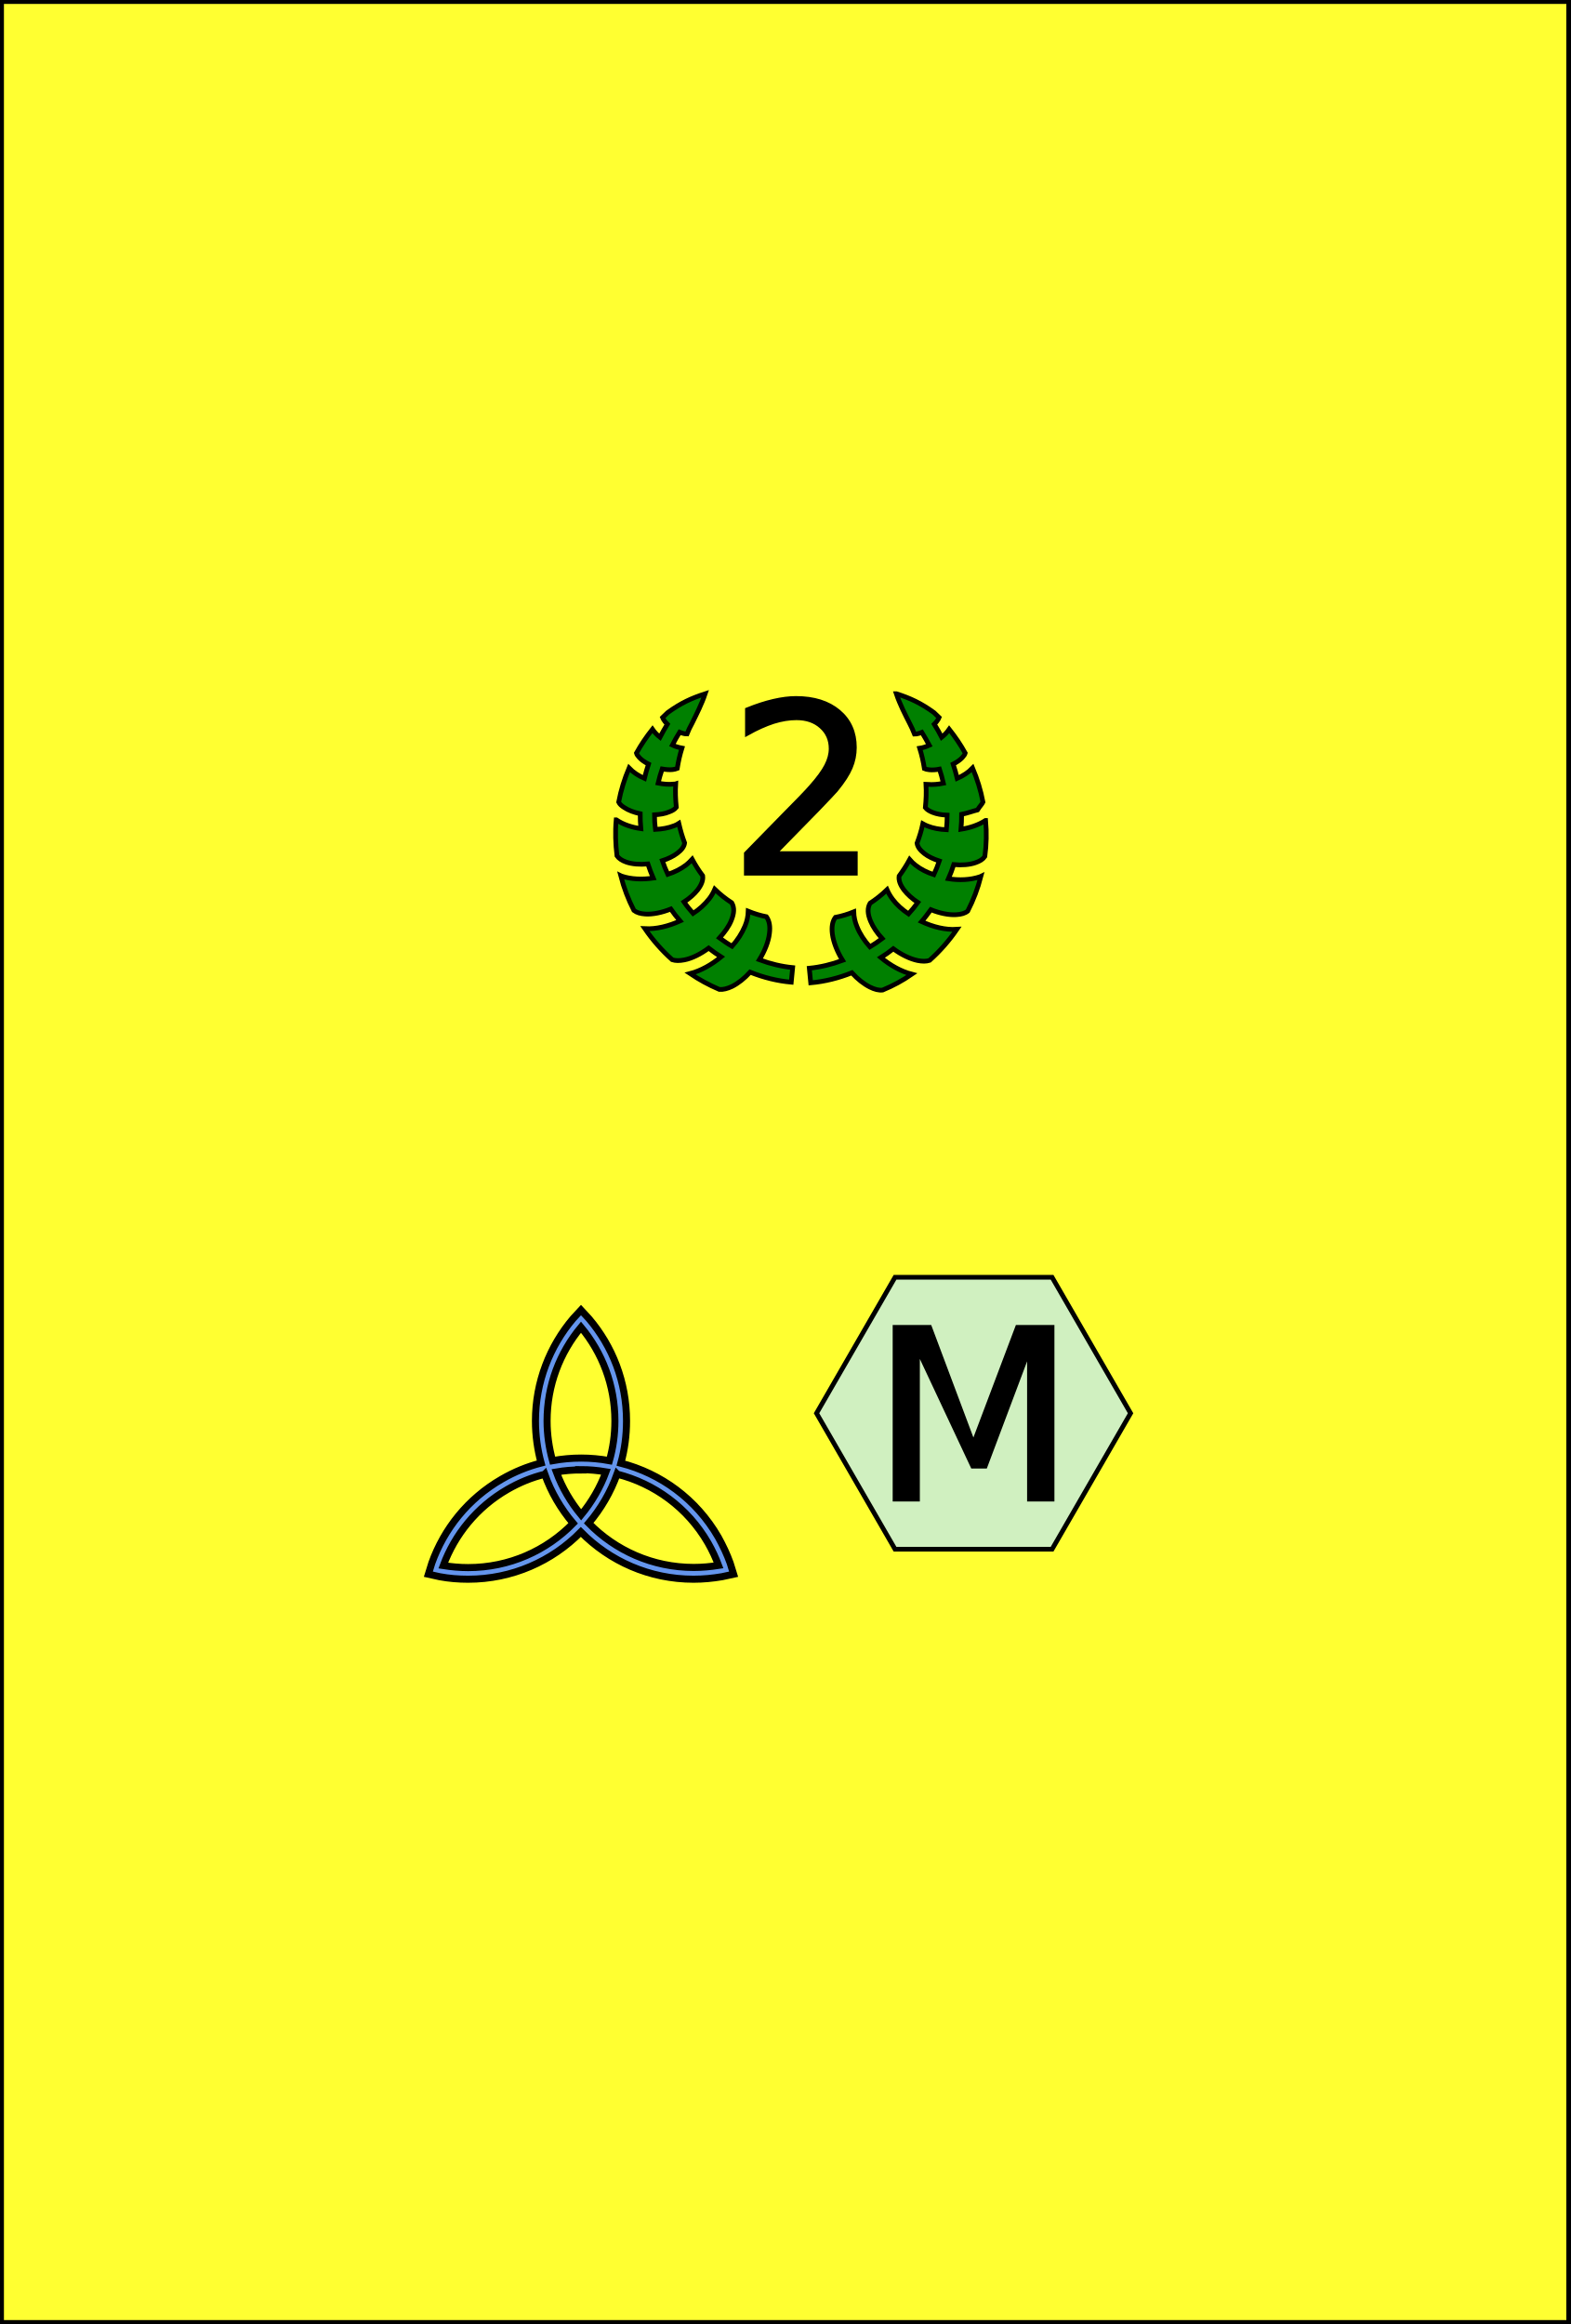
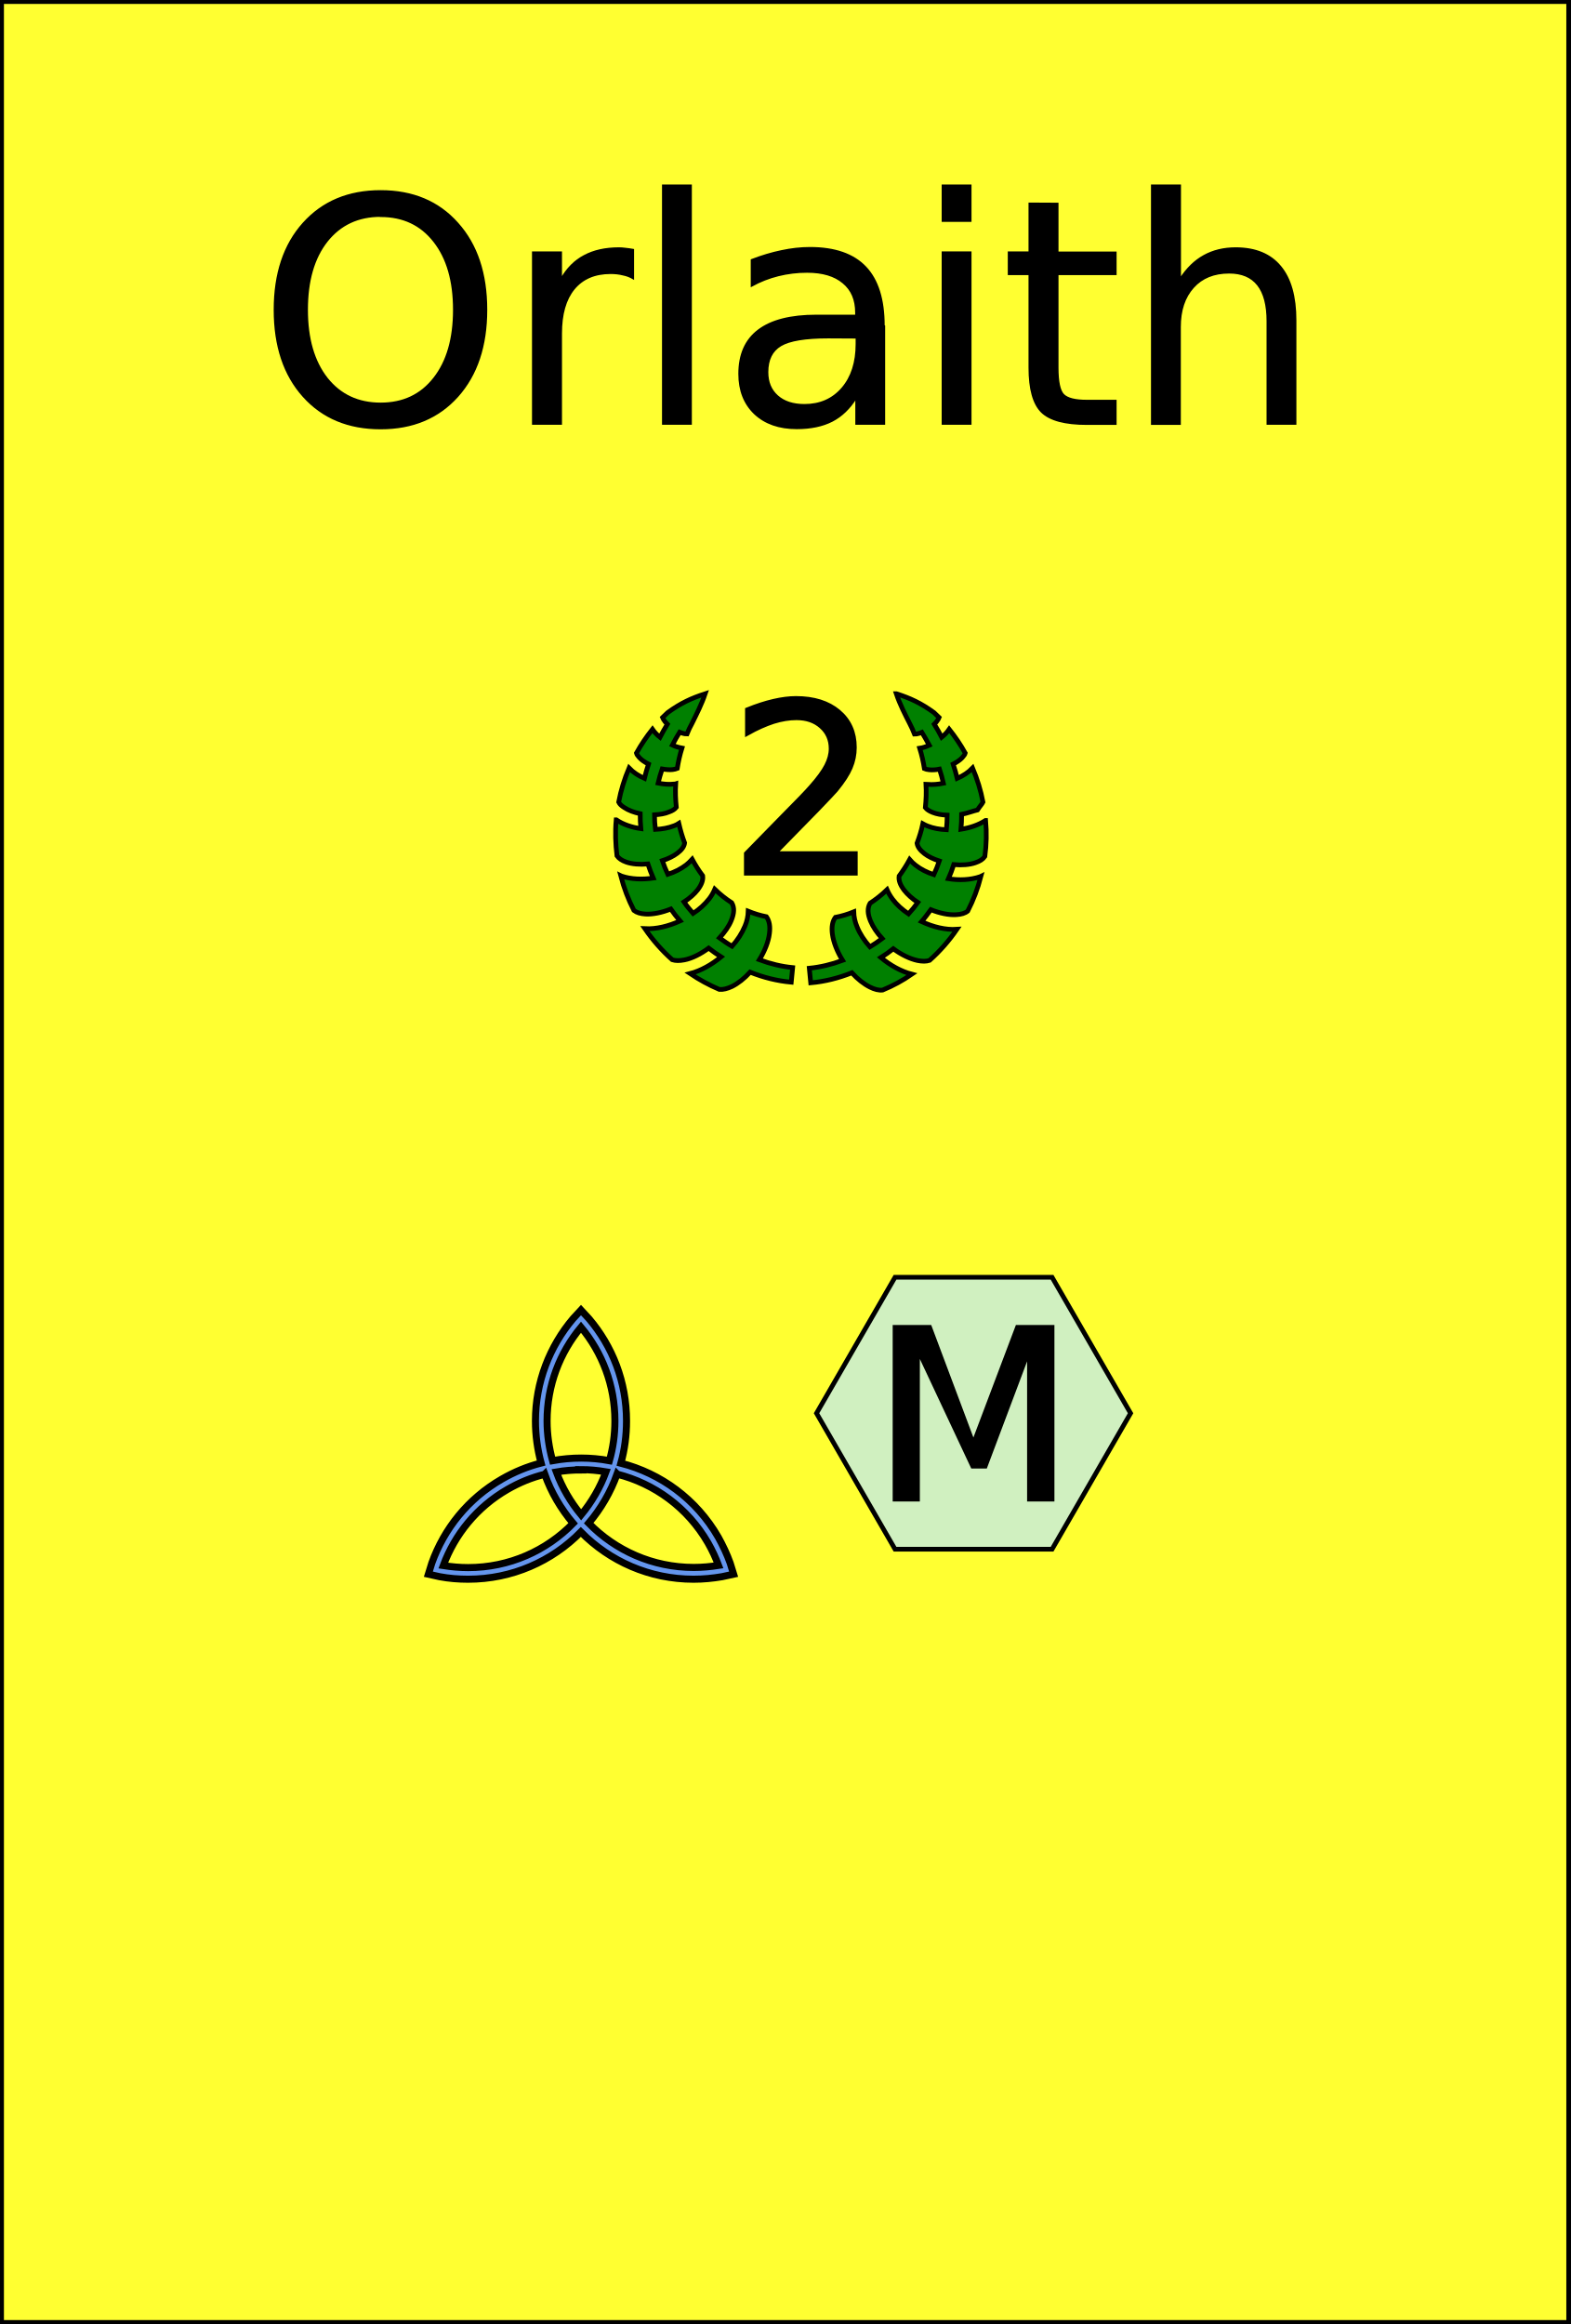
<svg xmlns="http://www.w3.org/2000/svg" height="148" width="100" viewbox="0 0 100 148">
  <rect x="0" y="0" height="148" width="100" style="fill:#ffff31;stroke:#000000;stroke-width:0.5px" />
  <g transform="translate(39,43)">
    <path d="M 5.91,1.18 C 5.04,1.46 4.36,1.77 3.52,2.38 3.41,2.49 3.30,2.60 3.19,2.70 c 0.01,0.03 0.03,0.06 0.06,0.11 0.05,0.09 0.14,0.20 0.25,0.31 C 3.33,3.40 3.17,3.68 3.03,3.95 2.84,3.80 2.68,3.63 2.55,3.44 2.17,3.92 1.83,4.42 1.53,4.96 c 0.02,0.08 0.08,0.17 0.19,0.29 C 1.85,5.39 2.06,5.54 2.30,5.66 2.20,5.97 2.11,6.27 2.04,6.57 1.67,6.41 1.33,6.19 1.06,5.91 0.77,6.60 0.54,7.33 0.40,8.08 0.46,8.21 0.58,8.32 0.76,8.43 1.01,8.60 1.38,8.74 1.77,8.82 1.77,9.14 1.78,9.45 1.81,9.77 1.24,9.69 0.69,9.51 0.25,9.21 c 0,0 -0.01,0 -0.01,0 -0.07,0.78 -0.04,1.54 0.05,2.29 0.12,0.17 0.31,0.30 0.59,0.40 0.37,0.13 0.87,0.17 1.38,0.12 0.10,0.30 0.21,0.60 0.34,0.90 -0.70,0.10 -1.41,0.08 -2.02,-0.13 -0.02,-0.01 -0.03,-0.01 -0.05,-0.02 0.20,0.77 0.48,1.51 0.84,2.21 0.18,0.14 0.42,0.21 0.73,0.23 0.46,0.03 1.05,-0.09 1.62,-0.32 0.18,0.26 0.38,0.52 0.59,0.76 -0.73,0.33 -1.51,0.53 -2.24,0.49 0.50,0.73 1.08,1.39 1.74,1.98 0.21,0.07 0.46,0.07 0.77,0.01 0.48,-0.09 1.04,-0.37 1.55,-0.75 0,0 0,0 0,0 0.26,0.20 0.52,0.39 0.79,0.56 -0.60,0.49 -1.28,0.88 -1.97,1.06 0.58,0.39 1.20,0.73 1.86,1.01 0.25,0.02 0.51,-0.05 0.81,-0.19 0.38,-0.19 0.79,-0.51 1.15,-0.91 0.85,0.34 1.73,0.56 2.62,0.64 l 0.09,-0.93 c -0.71,-0.07 -1.42,-0.24 -2.12,-0.50 0.34,-0.55 0.58,-1.15 0.64,-1.67 0.06,-0.45 0,-0.80 -0.19,-1.07 -0.40,-0.08 -0.79,-0.20 -1.16,-0.35 -0.01,0.32 -0.08,0.65 -0.21,0.95 -0.19,0.45 -0.47,0.89 -0.82,1.28 C 7.34,17.10 7.08,16.92 6.82,16.73 7.15,16.37 7.42,15.99 7.57,15.62 7.76,15.16 7.78,14.80 7.60,14.49 7.21,14.24 6.85,13.95 6.52,13.63 6.43,13.84 6.31,14.05 6.17,14.23 5.89,14.59 5.54,14.91 5.14,15.17 4.94,14.94 4.74,14.70 4.56,14.44 4.91,14.21 5.22,13.94 5.43,13.67 5.68,13.34 5.79,13.05 5.75,12.77 5.50,12.44 5.28,12.09 5.08,11.72 4.96,11.85 4.83,11.98 4.70,12.08 4.36,12.34 3.96,12.54 3.53,12.68 3.40,12.40 3.28,12.11 3.18,11.81 3.55,11.69 3.88,11.53 4.13,11.34 4.41,11.13 4.57,10.92 4.60,10.68 4.45,10.29 4.33,9.87 4.23,9.44 4.14,9.50 4.04,9.54 3.95,9.58 3.57,9.73 3.16,9.80 2.74,9.82 2.70,9.51 2.68,9.20 2.68,8.89 3.03,8.87 3.35,8.82 3.60,8.71 3.83,8.63 3.98,8.53 4.07,8.41 4.02,7.92 4.00,7.43 4.03,6.92 c -0.03,0.01 -0.06,0.01 -0.10,0.01 C 3.60,6.97 3.26,6.94 2.91,6.87 2.98,6.57 3.07,6.27 3.17,5.97 3.41,6.01 3.64,6.03 3.83,6.01 3.96,5.99 4.06,5.97 4.13,5.94 4.20,5.49 4.30,5.06 4.43,4.64 4.22,4.60 4.01,4.54 3.82,4.45 3.96,4.18 4.11,3.90 4.28,3.63 c 0.12,0.05 0.23,0.08 0.33,0.10 0.06,0.01 0.10,0.01 0.14,0.01 C 4.84,3.51 4.95,3.29 5.07,3.07 5.36,2.48 5.68,1.86 5.91,1.18 Z m 12.17,0 c 0.23,0.68 0.55,1.30 0.85,1.89 0.11,0.22 0.22,0.44 0.31,0.68 0.04,0 0.08,-0.01 0.14,-0.01 0.10,-0.02 0.21,-0.05 0.33,-0.10 0.17,0.27 0.32,0.55 0.47,0.82 -0.20,0.09 -0.40,0.16 -0.61,0.19 0.13,0.42 0.23,0.85 0.30,1.30 0.07,0.03 0.17,0.06 0.30,0.07 0.19,0.02 0.42,0.01 0.66,-0.04 0.10,0.30 0.18,0.60 0.25,0.90 -0.34,0.07 -0.69,0.10 -1.01,0.07 -0.03,0 -0.07,-0.01 -0.10,-0.01 0.03,0.50 0.01,1.00 -0.04,1.49 0.09,0.12 0.24,0.22 0.47,0.31 0.25,0.10 0.57,0.16 0.92,0.17 0,0.31 -0.02,0.63 -0.05,0.93 -0.42,-0.02 -0.84,-0.09 -1.21,-0.24 -0.10,-0.04 -0.20,-0.09 -0.29,-0.14 -0.09,0.43 -0.22,0.84 -0.37,1.24 0.04,0.24 0.19,0.44 0.47,0.66 0.24,0.19 0.58,0.35 0.95,0.47 -0.10,0.30 -0.22,0.59 -0.35,0.87 -0.43,-0.14 -0.83,-0.34 -1.16,-0.60 -0.14,-0.11 -0.27,-0.23 -0.38,-0.36 -0.20,0.37 -0.43,0.72 -0.67,1.05 -0.04,0.28 0.07,0.57 0.32,0.90 0.21,0.27 0.51,0.54 0.87,0.78 -0.18,0.25 -0.38,0.50 -0.59,0.73 -0.40,-0.27 -0.75,-0.58 -1.02,-0.94 -0.14,-0.19 -0.26,-0.39 -0.35,-0.60 -0.33,0.32 -0.70,0.61 -1.08,0.86 -0.18,0.31 -0.16,0.68 0.03,1.14 0.15,0.36 0.41,0.75 0.74,1.11 -0.25,0.19 -0.51,0.37 -0.78,0.53 -0.35,-0.39 -0.64,-0.83 -0.82,-1.28 -0.13,-0.30 -0.20,-0.63 -0.21,-0.95 -0.37,0.15 -0.76,0.27 -1.17,0.35 -0.19,0.26 -0.25,0.61 -0.19,1.07 0.07,0.51 0.30,1.11 0.65,1.67 -0.70,0.26 -1.41,0.43 -2.12,0.50 l 0.09,0.93 c 0.89,-0.08 1.77,-0.30 2.62,-0.64 0.36,0.40 0.77,0.72 1.15,0.91 0.30,0.15 0.57,0.22 0.81,0.19 0.66,-0.27 1.28,-0.61 1.86,-1.01 -0.69,-0.18 -1.37,-0.56 -1.97,-1.06 0.27,-0.17 0.54,-0.36 0.79,-0.56 0.51,0.38 1.07,0.65 1.55,0.75 0.30,0.06 0.55,0.06 0.76,-0.01 0.66,-0.59 1.24,-1.25 1.74,-1.98 -0.73,0.05 -1.52,-0.15 -2.25,-0.49 0.21,-0.24 0.40,-0.50 0.59,-0.76 0.56,0.23 1.15,0.35 1.62,0.32 0.32,-0.02 0.56,-0.09 0.73,-0.23 0.36,-0.70 0.64,-1.44 0.84,-2.21 -0.02,0.01 -0.03,0.01 -0.05,0.02 -0.62,0.21 -1.33,0.24 -2.02,0.13 0.13,-0.29 0.24,-0.59 0.34,-0.90 0.51,0.05 1.01,0.01 1.38,-0.12 0.29,-0.10 0.48,-0.22 0.60,-0.40 0.10,-0.74 0.12,-1.51 0.05,-2.29 0,0 0,0 -0.01,0 -0.45,0.29 -0.99,0.47 -1.56,0.56 0.03,-0.31 0.04,-0.63 0.04,-0.95 0.39,-0.08 0.76,-0.22 1.01,-0.28 C 23.42,8.32 23.54,8.21 23.60,8.08 23.46,7.33 23.23,6.60 22.94,5.91 22.67,6.19 22.33,6.41 21.96,6.57 21.89,6.27 21.80,5.97 21.70,5.66 21.94,5.54 22.15,5.39 22.28,5.25 22.39,5.13 22.45,5.04 22.47,4.96 22.17,4.42 21.83,3.92 21.45,3.44 21.32,3.63 21.16,3.80 20.97,3.95 20.83,3.68 20.68,3.40 20.50,3.12 c 0.10,-0.10 0.20,-0.22 0.25,-0.31 0.03,-0.05 0.05,-0.08 0.06,-0.11 C 20.70,2.60 20.59,2.49 20.48,2.38 19.64,1.77 18.96,1.46 18.09,1.18 Z" style="fill:#008000;stroke:#000000;stroke-width:0.3px" />
    <path d="m 10.31,11.36 h 5.16 v 1.25 H 8.53 V 11.36 q 0.84,-0.87 2.29,-2.34 1.46,-1.47 1.83,-1.90 0.71,-0.80 0.99,-1.35 0.29,-0.56 0.29,-1.09 0,-0.87 -0.62,-1.42 -0.61,-0.55 -1.59,-0.55 -0.70,0 -1.47,0.24 Q 9.48,3.20 8.60,3.69 V 2.20 q 0.89,-0.36 1.67,-0.54 0.78,-0.18 1.42,-0.18 1.70,0 2.71,0.85 1.01,0.85 1.01,2.27 0,0.67 -0.26,1.28 -0.25,0.60 -0.92,1.42 -0.18,0.21 -1.16,1.23 -0.98,1.01 -2.77,2.83 z" style="fill:#000000;stroke:#000000;stroke-width:0.3px" />
  </g>
  <g transform="translate(27,80)">
    <path d="m 10.0,4.52 c 1.35,1.62 2.16,3.70 2.16,5.97 0,0.88 -0.12,1.72 -0.35,2.53 -1.19,-0.22 -2.41,-0.22 -3.62,0 -0.22,-0.80 -0.35,-1.65 -0.35,-2.53 0,-2.27 0.81,-4.35 2.16,-5.97 z m -0.02,9.07 c 0.54,0 1.08,0.05 1.61,0.14 -0.37,1.0 -0.91,1.93 -1.58,2.74 -0.67,-0.81 -1.21,-1.73 -1.58,-2.73 0.52,-0.09 1.04,-0.13 1.56,-0.13 z m -2.29,0.29 c 0.41,1.16 1.03,2.21 1.81,3.13 -1.70,1.74 -4.06,2.82 -6.69,2.82 -0.54,0 -1.07,-0.05 -1.58,-0.13 0.73,-1.97 2.13,-3.72 4.09,-4.85 0.76,-0.44 1.55,-0.76 2.36,-0.96 z m 4.62,0 c 2.35,0.60 4.47,2.11 5.78,4.38 0.27,0.47 0.49,0.95 0.67,1.43 -0.51,0.08 -1.04,0.13 -1.58,0.13 -2.62,0 -4.99,-1.08 -6.69,-2.82 0.78,-0.92 1.40,-1.98 1.81,-3.13 z m 7.41,6.37 -0.22,-0.71 c -0.20,-0.56 -0.46,-1.11 -0.76,-1.65 -1.40,-2.43 -3.67,-4.06 -6.20,-4.71 0.24,-0.86 0.36,-1.76 0.36,-2.69 0,-2.49 -0.90,-4.76 -2.40,-6.52 L 10.0,3.43 9.50,3.97 C 8.01,5.73 7.10,8.01 7.10,10.49 c 0,0.93 0.13,1.83 0.36,2.68 -0.86,0.22 -1.70,0.56 -2.51,1.03 -2.15,1.24 -3.67,3.16 -4.45,5.34 l -0.22,0.71 0.72,0.16 c 0.59,0.11 1.19,0.16 1.81,0.16 2.81,0 5.35,-1.15 7.18,-3.01 1.83,1.86 4.37,3.01 7.18,3.01 0.62,0 1.22,-0.06 1.81,-0.16 z" style="fill:#6495ed;stroke:#000000;stroke-width:0.45px" />
  </g>
  <g transform="translate(52,80)">
    <polygon points="20.0,10.0 15.0,18.66, 5.00,18.66 0.00,10.00 5.00,1.34 15.00,1.34" style="fill:#d0f0c0;stroke:#000000;stroke-width:0.3px" />
    <path d="M 5.00,4.53 H 7.20 L 9.99,11.97 12.80,4.53 h 2.20 V 15.47 H 13.56 V 5.87 L 10.74,13.37 H 9.95 L 6.43,5.87 V 15.47 H 5.00 Z" style="fill:#000000;stroke:#000000;stroke-width:0.3px" />
  </g>
+   <g>
+     <path style="stroke:#000000;stroke-width:0.1px" d="m 24.24,13.76 q -2.15,0 -3.42,1.60 -1.26,1.60 -1.26,4.37 0,2.75 1.26,4.36 1.27,1.60 3.42,1.60 2.15,0 3.40,-1.60 1.26,-1.60 1.26,-4.36 0,-2.76 -1.26,-4.36 -1.25,-1.60 -3.40,-1.60 z m 0,-1.60 q 3.07,0 4.90,2.06 1.84,2.05 1.84,5.51 0,3.45 -1.84,5.51 -1.84,2.05 -4.90,2.05 -3.08,0 -4.92,-2.05 -1.84,-2.05 -1.84,-5.51 0,-3.46 1.84,-5.51 1.85,-2.06 4.92,-2.06 z" />
+     <path style="stroke:#000000;stroke-width:0.1px" d="m 40.33,17.74 q -0.30,-0.18 -0.66,-0.25 -0.35,-0.09 -0.78,-0.09 -1.52,0 -2.34,1.00 -0.81,0.99 -0.81,2.84 v 5.76 h -1.81 v -10.94 h 1.81 v 1.70 q 0.57,-1.00 1.47,-1.47 0.91,-0.49 2.21,-0.49 0.19,0 0.41,0.03 0.22,0.02 0.50,0.07 z" />
+     <path style="stroke:#000000;stroke-width:0.1px" d="m 42.21,11.80 h 1.80 V 27.00 h -1.80 z" />
+     <path style="stroke:#000000;stroke-width:0.1px" d="m 52.74,21.50 q -2.18,0 -3.02,0.50 -0.84,0.50 -0.84,1.70 0,0.96 0.63,1.52 0.63,0.56 1.72,0.56 1.49,0 2.40,-1.05 0.91,-1.06 0.91,-2.82 v -0.40 z m 3.58,-0.74 v 6.24 h -1.80 v -1.66 q -0.62,1.00 -1.53,1.47 -0.92,0.47 -2.25,0.47 -1.68,0 -2.68,-0.94 -0.99,-0.95 -0.99,-2.53 0,-1.85 1.23,-2.78 1.24,-0.94 3.69,-0.94 h 2.52 v -0.18 q 0,-1.24 -0.82,-1.91 -0.81,-0.68 -2.29,-0.68 -0.94,0 -1.83,0.22 -0.89,0.22 -1.71,0.67 v -1.66 q 0.99,-0.38 1.91,-0.57 0.93,-0.20 1.81,-0.20 2.37,0 3.54,1.23 1.17,1.23 1.17,3.73 z" />
+     <path style="stroke:#000000;stroke-width:0.1px" d="m 60.02,16.06 h 1.80 v 10.94 h -1.80 z m 0,-4.26 h 1.80 v 2.28 h -1.80 z" />
+     <path style="stroke:#000000;stroke-width:0.1px" d="m 67.36,12.96 v 3.11 h 3.70 v 1.40 h -3.70 v 5.94 q 0,1.34 0.36,1.72 0.37,0.38 1.49,0.38 h 1.85 v 1.50 h -1.85 q -2.08,0 -2.87,-0.77 -0.79,-0.78 -0.79,-2.83 v -5.94 h -1.32 V 16.06 h 1.32 v -3.11 z" />
+     <path style="stroke:#000000;stroke-width:0.1px" d="m 82.51,20.40 v 6.60 h -1.80 v -6.54 q 0,-1.55 -0.61,-2.32 -0.61,-0.77 -1.82,-0.77 -1.46,0 -2.29,0.93 -0.84,0.93 -0.84,2.53 v 6.18 H 73.35 V 11.80 h 1.81 v 5.96 q 0.64,-0.99 1.51,-1.47 0.88,-0.49 2.02,-0.49 1.88,0 2.85,1.17 0.97,1.16 0.97,3.43 z" />
+   </g>
</svg>
